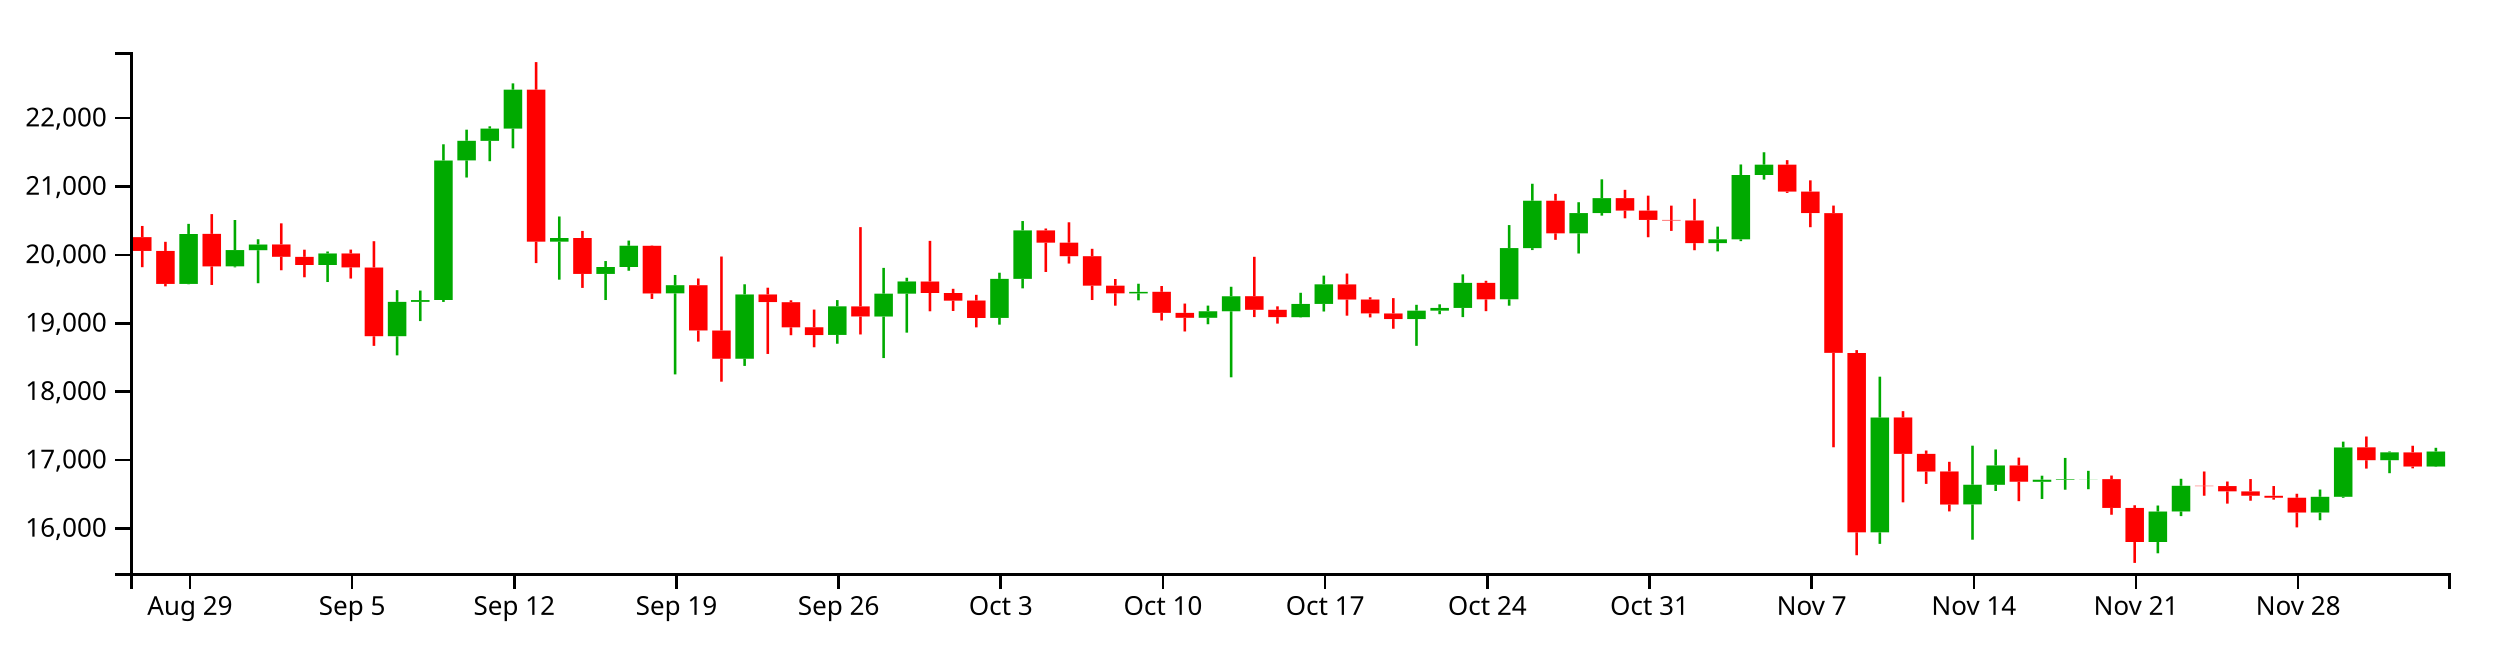
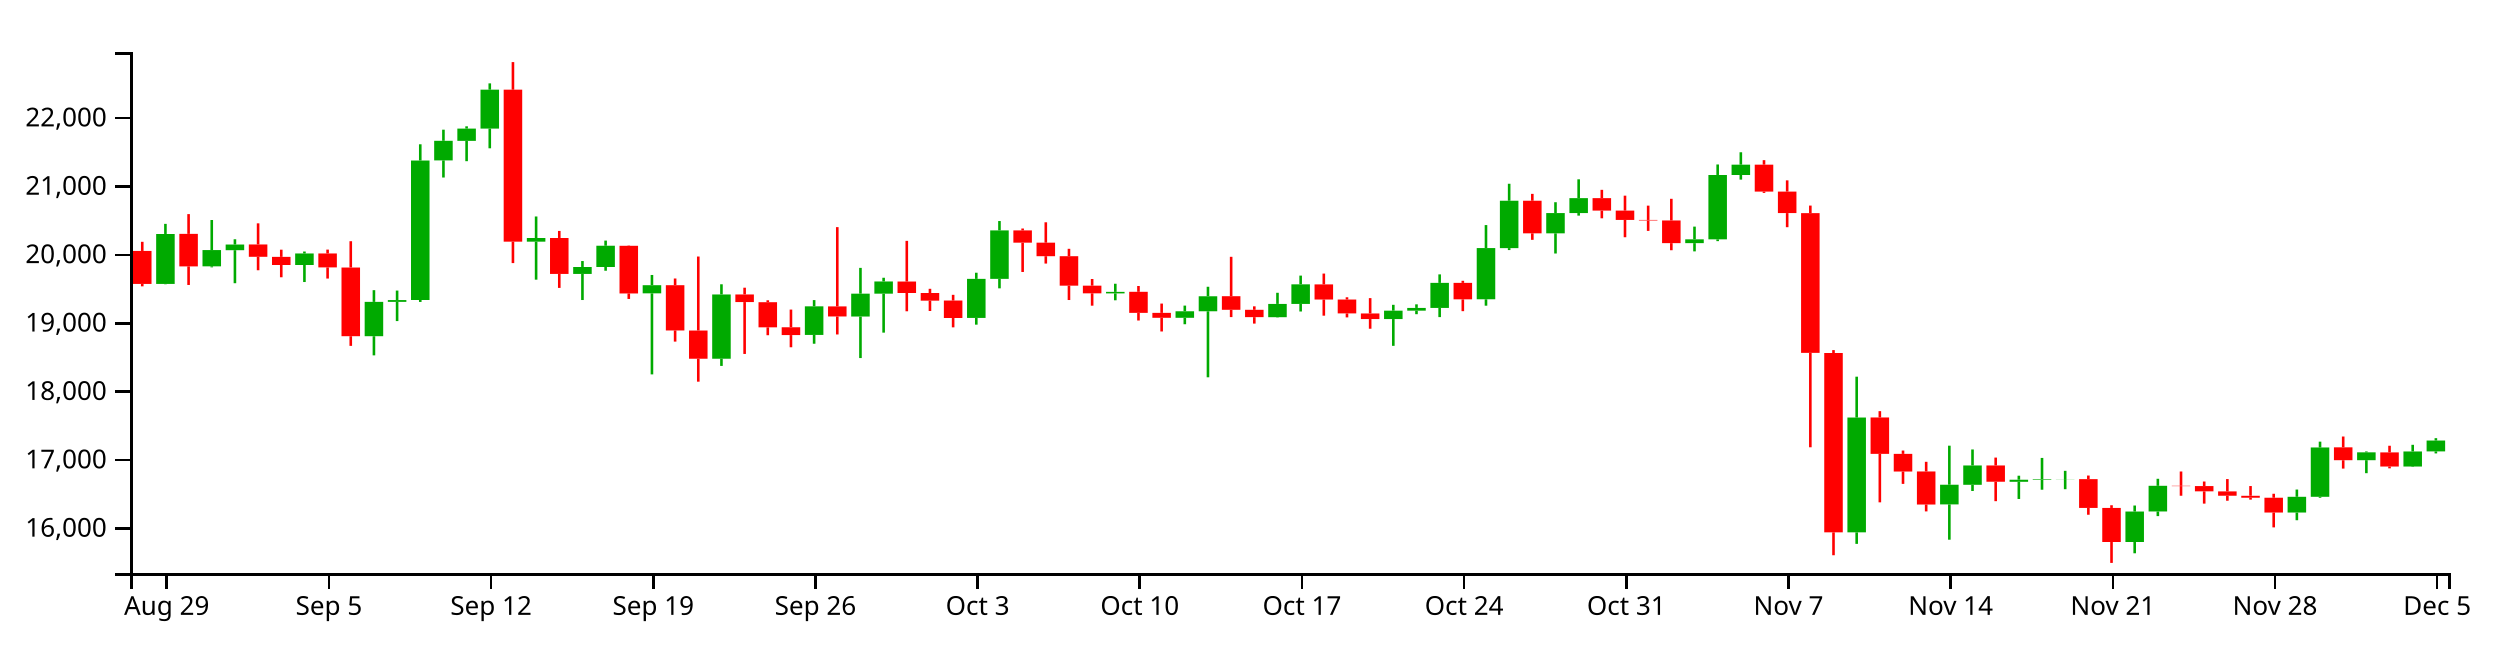
<svg xmlns="http://www.w3.org/2000/svg" version="1.1" width="960" height="250">
  <g transform="translate(50,20)">
    <style>.axis path,.axis line{fill:none;stroke:#000;shape-rendering:crispEdges;}path.candle{stroke:#000000;}path.candle.body{stroke-width:0;}path.candle.up{fill:#00AA00;stroke:#00AA00;}path.candle.down{fill:#FF0000;stroke:#FF0000;}</style>
    <g class="candlestick">
      <g class="data">
-         <path class="candle body up" d="M 18.86 89.02 l 7.117 0 L 25.978 69.847 l -7.117 0 L 18.86 89.02 M 36.653 82.26 l 7.117 0 L 43.77 76.037 l -7.117 0 L 36.653 82.26 M 45.55 76.078 l 7.117 0 L 52.667 73.898 l -7.117 0 L 45.55 76.078 M 72.239 81.75 l 7.117 0 L 79.356 77.342 l -7.117 0 L 72.239 81.75 M 98.928 109.11 l 7.117 0 L 106.046 95.921 l -7.117 0 L 98.928 109.11 M 107.825 95.92 l 7.117 0 L 114.942 95.213 l -7.117 0 L 107.825 95.92 M 116.721 95.193 l 7.117 0 L 123.838 41.633 l -7.117 0 L 116.721 95.193 M 125.618 41.593 l 7.117 0 L 132.735 34.063 l -7.117 0 L 125.618 41.593 M 134.514 34.093 l 7.117 0 L 141.631 29.375 l -7.117 0 L 134.514 34.093 M 143.411 29.375 l 7.117 0 L 150.528 14.436 l -7.117 0 L 143.411 29.375 M 161.204 72.791 l 7.117 0 L 168.321 71.396 l -7.117 0 L 161.204 72.791 M 178.996 85.179 l 7.117 0 L 186.114 82.516 l -7.117 0 L 178.996 85.179 M 187.893 82.516 l 7.117 0 L 195.01 74.366 l -7.117 0 L 187.893 82.516 M 205.686 92.648 l 7.117 0 L 212.803 89.508 l -7.117 0 L 205.686 92.648 M 232.375 117.756 l 7.117 0 L 239.492 93.064 l -7.117 0 L 232.375 117.756 M 267.961 108.623 l 7.117 0 L 275.078 97.628 l -7.117 0 L 267.961 108.623 M 285.754 101.56 l 7.117 0 L 292.871 92.77 l -7.117 0 L 285.754 101.56 M 294.65 92.77 l 7.117 0 L 301.767 88.077 l -7.117 0 L 294.65 92.77 M 330.236 102.095 l 7.117 0 L 337.353 87.091 l -7.117 0 L 330.236 102.095 M 339.132 87.091 l 7.117 0 L 346.25 68.479 l -7.117 0 L 339.132 87.091 M 383.615 92.673 l 7.117 0 L 390.732 92.082 l -7.117 0 L 383.615 92.673 M 410.304 102.035 l 7.117 0 L 417.421 99.527 l -7.117 0 L 410.304 102.035 M 419.2 99.538 l 7.117 0 L 426.317 93.76 l -7.117 0 L 419.2 99.538 M 445.89 101.815 l 7.117 0 L 453.007 96.705 l -7.117 0 L 445.89 101.815 M 454.786 96.705 l 7.117 0 L 461.903 89.171 l -7.117 0 L 454.786 96.705 M 490.372 102.51 l 7.117 0 L 497.489 99.294 l -7.117 0 L 490.372 102.51 M 499.268 99.294 l 7.117 0 L 506.385 98.244 l -7.117 0 L 499.268 99.294 M 508.165 98.246 l 7.117 0 L 515.282 88.632 l -7.117 0 L 508.165 98.246 M 525.958 94.929 l 7.117 0 L 533.075 75.247 l -7.117 0 L 525.958 94.929 M 534.854 75.275 l 7.117 0 L 541.971 57.088 l -7.117 0 L 534.854 75.275 M 552.647 69.6 l 7.117 0 L 559.764 61.808 l -7.117 0 L 552.647 69.6 M 561.543 61.808 l 7.117 0 L 568.661 56.088 l -7.117 0 L 561.543 61.808 M 606.026 73.363 l 7.117 0 L 613.143 71.893 l -7.117 0 L 606.026 73.363 M 614.922 71.911 l 7.117 0 L 622.039 47.189 l -7.117 0 L 614.922 71.911 M 623.818 47.189 l 7.117 0 L 630.936 43.228 l -7.117 0 L 623.818 47.189 M 668.301 184.424 l 7.117 0 L 675.418 140.346 l -7.117 0 L 668.301 184.424 M 703.886 173.68 l 7.117 0 L 711.004 166.126 l -7.117 0 L 703.886 173.68 M 712.783 166.171 l 7.117 0 L 719.9 158.744 l -7.117 0 L 712.783 166.171 M 730.576 165.019 l 7.117 0 L 737.693 164.206 l -7.117 0 L 730.576 165.019 M 739.472 164.206 l 7.117 0 L 746.589 163.999 l -7.117 0 L 739.472 164.206 M 748.369 164.026 l 7.117 0 L 755.486 163.993 l -7.117 0 L 748.369 164.026 M 775.058 188.137 l 7.117 0 L 782.175 176.434 l -7.117 0 L 775.058 188.137 M 783.954 176.407 l 7.117 0 L 791.072 166.555 l -7.117 0 L 783.954 176.407 M 837.333 176.821 l 7.117 0 L 844.45 170.772 l -7.117 0 L 837.333 176.821 M 846.23 170.762 l 7.117 0 L 853.347 151.835 l -7.117 0 L 846.23 170.762 M 864.022 156.71 l 7.117 0 L 871.14 153.697 l -7.117 0 L 864.022 156.71 M 881.815 159.147 l 7.117 0 L 888.932 153.386 l -7.117 0 L 881.815 159.147" />
-         <path class="candle body down" d="M 1.068 71.07 l 7.117 0 L 8.185 76.363 l -7.117 0 L 1.068 71.07 M 9.964 76.363 l 7.117 0 L 17.081 89.02 l -7.117 0 L 9.964 76.363 M 27.757 69.808 l 7.117 0 L 34.874 82.296 l -7.117 0 L 27.757 69.808 M 54.446 73.867 l 7.117 0 L 61.563 78.614 l -7.117 0 L 54.446 73.867 M 63.343 78.637 l 7.117 0 L 70.46 81.765 l -7.117 0 L 63.343 78.637 M 81.136 77.342 l 7.117 0 L 88.253 82.685 l -7.117 0 L 81.136 77.342 M 90.032 82.725 l 7.117 0 L 97.149 109.11 l -7.117 0 L 90.032 82.725 M 152.307 14.444 l 7.117 0 L 159.424 72.792 l -7.117 0 L 152.307 14.444 M 170.1 71.384 l 7.117 0 L 177.217 85.179 l -7.117 0 L 170.1 71.384 M 196.789 74.393 l 7.117 0 L 203.906 92.682 l -7.117 0 L 196.789 74.393 M 214.582 89.508 l 7.117 0 L 221.699 106.893 l -7.117 0 L 214.582 89.508 M 223.479 106.912 l 7.117 0 L 230.596 117.756 l -7.117 0 L 223.479 106.912 M 241.271 93.064 l 7.117 0 L 248.389 95.998 l -7.117 0 L 241.271 93.064 M 250.168 96.033 l 7.117 0 L 257.285 105.699 l -7.117 0 L 250.168 96.033 M 259.064 105.659 l 7.117 0 L 266.182 108.669 l -7.117 0 L 259.064 105.659 M 276.857 97.658 l 7.117 0 L 283.974 101.533 l -7.117 0 L 276.857 97.658 M 303.547 88.103 l 7.117 0 L 310.664 92.513 l -7.117 0 L 303.547 88.103 M 312.443 92.513 l 7.117 0 L 319.56 95.445 l -7.117 0 L 312.443 92.513 M 321.339 95.411 l 7.117 0 L 328.457 102.119 l -7.117 0 L 321.339 95.411 M 348.029 68.479 l 7.117 0 L 355.146 73.194 l -7.117 0 L 348.029 68.479 M 356.925 73.194 l 7.117 0 L 364.042 78.383 l -7.117 0 L 356.925 73.194 M 365.822 78.383 l 7.117 0 L 372.939 89.69 l -7.117 0 L 365.822 78.383 M 374.718 89.69 l 7.117 0 L 381.835 92.635 l -7.117 0 L 374.718 89.69 M 392.511 92.057 l 7.117 0 L 399.628 100.148 l -7.117 0 L 392.511 92.057 M 401.407 100.148 l 7.117 0 L 408.525 102.035 l -7.117 0 L 401.407 100.148 M 428.097 93.748 l 7.117 0 L 435.214 98.965 l -7.117 0 L 428.097 93.748 M 436.993 98.965 l 7.117 0 L 444.11 101.789 l -7.117 0 L 436.993 98.965 M 463.683 89.207 l 7.117 0 L 470.8 95.012 l -7.117 0 L 463.683 89.207 M 472.579 95.012 l 7.117 0 L 479.696 100.355 l -7.117 0 L 472.579 95.012 M 481.475 100.372 l 7.117 0 L 488.593 102.51 l -7.117 0 L 481.475 100.372 M 517.061 88.632 l 7.117 0 L 524.178 94.952 l -7.117 0 L 517.061 88.632 M 543.75 57.087 l 7.117 0 L 550.868 69.6 l -7.117 0 L 543.75 57.087 M 570.44 56.087 l 7.117 0 L 577.557 60.872 l -7.117 0 L 570.44 56.087 M 579.336 60.872 l 7.117 0 L 586.453 64.463 l -7.117 0 L 579.336 60.872 M 588.233 64.463 l 7.117 0 L 595.35 64.65 l -7.117 0 L 588.233 64.463 M 597.129 64.671 l 7.117 0 L 604.246 73.363 l -7.117 0 L 597.129 64.671 M 632.715 43.228 l 7.117 0 L 639.832 53.569 l -7.117 0 L 632.715 43.228 M 641.611 53.569 l 7.117 0 L 648.729 61.827 l -7.117 0 L 641.611 53.569 M 650.508 61.839 l 7.117 0 L 657.625 115.501 l -7.117 0 L 650.508 61.839 M 659.404 115.55 l 7.117 0 L 666.521 184.42 l -7.117 0 L 659.404 115.55 M 677.197 140.312 l 7.117 0 L 684.314 154.286 l -7.117 0 L 677.197 140.312 M 686.094 154.295 l 7.117 0 L 693.211 161.067 l -7.117 0 L 686.094 154.295 M 694.99 161.039 l 7.117 0 L 702.107 173.731 l -7.117 0 L 694.99 161.039 M 721.679 158.744 l 7.117 0 L 728.796 164.989 l -7.117 0 L 721.679 158.744 M 757.265 163.993 l 7.117 0 L 764.382 175.034 l -7.117 0 L 757.265 163.993 M 766.162 175.053 l 7.117 0 L 773.279 188.137 l -7.117 0 L 766.162 175.053 M 792.851 166.555 l 7.117 0 L 799.968 166.664 l -7.117 0 L 792.851 166.555 M 801.747 166.649 l 7.117 0 L 808.864 168.681 l -7.117 0 L 801.747 166.649 M 810.644 168.702 l 7.117 0 L 817.761 170.351 l -7.117 0 L 810.644 168.702 M 819.54 170.376 l 7.117 0 L 826.657 171.133 l -7.117 0 L 819.54 170.376 M 828.437 171.133 l 7.117 0 L 835.554 176.802 l -7.117 0 L 828.437 171.133 M 855.126 151.785 l 7.117 0 L 862.243 156.727 l -7.117 0 L 855.126 151.785 M 872.919 153.713 l 7.117 0 L 880.036 159.147 l -7.117 0 L 872.919 153.713" />
+         <path class="candle body up" d="M 9.964 89.02 l 7.117 0 L 17.081 69.847 l -7.117 0 L 9.964 89.02 M 27.757 82.26 l 7.117 0 L 34.874 76.037 l -7.117 0 L 27.757 82.26 M 36.653 76.078 l 7.117 0 L 43.77 73.898 l -7.117 0 L 36.653 76.078 M 63.343 81.75 l 7.117 0 L 70.46 77.342 l -7.117 0 L 63.343 81.75 M 90.032 109.11 l 7.117 0 L 97.149 95.921 l -7.117 0 L 90.032 109.11 M 98.928 95.92 l 7.117 0 L 106.046 95.213 l -7.117 0 L 98.928 95.92 M 107.825 95.193 l 7.117 0 L 114.942 41.633 l -7.117 0 L 107.825 95.193 M 116.721 41.593 l 7.117 0 L 123.838 34.063 l -7.117 0 L 116.721 41.593 M 125.618 34.093 l 7.117 0 L 132.735 29.375 l -7.117 0 L 125.618 34.093 M 134.514 29.375 l 7.117 0 L 141.631 14.436 l -7.117 0 L 134.514 29.375 M 152.307 72.791 l 7.117 0 L 159.424 71.396 l -7.117 0 L 152.307 72.791 M 170.1 85.179 l 7.117 0 L 177.217 82.516 l -7.117 0 L 170.1 85.179 M 178.996 82.516 l 7.117 0 L 186.114 74.366 l -7.117 0 L 178.996 82.516 M 196.789 92.648 l 7.117 0 L 203.906 89.508 l -7.117 0 L 196.789 92.648 M 223.479 117.756 l 7.117 0 L 230.596 93.064 l -7.117 0 L 223.479 117.756 M 259.064 108.623 l 7.117 0 L 266.182 97.628 l -7.117 0 L 259.064 108.623 M 276.857 101.56 l 7.117 0 L 283.974 92.77 l -7.117 0 L 276.857 101.56 M 285.754 92.77 l 7.117 0 L 292.871 88.077 l -7.117 0 L 285.754 92.77 M 321.339 102.095 l 7.117 0 L 328.457 87.091 l -7.117 0 L 321.339 102.095 M 330.236 87.091 l 7.117 0 L 337.353 68.479 l -7.117 0 L 330.236 87.091 M 374.718 92.673 l 7.117 0 L 381.835 92.082 l -7.117 0 L 374.718 92.673 M 401.407 102.035 l 7.117 0 L 408.525 99.527 l -7.117 0 L 401.407 102.035 M 410.304 99.538 l 7.117 0 L 417.421 93.76 l -7.117 0 L 410.304 99.538 M 436.993 101.815 l 7.117 0 L 444.11 96.705 l -7.117 0 L 436.993 101.815 M 445.89 96.705 l 7.117 0 L 453.007 89.171 l -7.117 0 L 445.89 96.705 M 481.475 102.51 l 7.117 0 L 488.593 99.294 l -7.117 0 L 481.475 102.51 M 490.372 99.294 l 7.117 0 L 497.489 98.244 l -7.117 0 L 490.372 99.294 M 499.268 98.246 l 7.117 0 L 506.385 88.632 l -7.117 0 L 499.268 98.246 M 517.061 94.929 l 7.117 0 L 524.178 75.247 l -7.117 0 L 517.061 94.929 M 525.958 75.275 l 7.117 0 L 533.075 57.088 l -7.117 0 L 525.958 75.275 M 543.75 69.6 l 7.117 0 L 550.868 61.808 l -7.117 0 L 543.75 69.6 M 552.647 61.808 l 7.117 0 L 559.764 56.088 l -7.117 0 L 552.647 61.808 M 597.129 73.363 l 7.117 0 L 604.246 71.893 l -7.117 0 L 597.129 73.363 M 606.026 71.911 l 7.117 0 L 613.143 47.189 l -7.117 0 L 606.026 71.911 M 614.922 47.189 l 7.117 0 L 622.039 43.228 l -7.117 0 L 614.922 47.189 M 659.404 184.424 l 7.117 0 L 666.521 140.346 l -7.117 0 L 659.404 184.424 M 694.99 173.68 l 7.117 0 L 702.107 166.126 l -7.117 0 L 694.99 173.68 M 703.886 166.171 l 7.117 0 L 711.004 158.744 l -7.117 0 L 703.886 166.171 M 721.679 165.019 l 7.117 0 L 728.796 164.206 l -7.117 0 L 721.679 165.019 M 730.576 164.206 l 7.117 0 L 737.693 163.999 l -7.117 0 L 730.576 164.206 M 739.472 164.026 l 7.117 0 L 746.589 163.993 l -7.117 0 L 739.472 164.026 M 766.162 188.137 l 7.117 0 L 773.279 176.434 l -7.117 0 L 766.162 188.137 M 775.058 176.407 l 7.117 0 L 782.175 166.555 l -7.117 0 L 775.058 176.407 M 828.437 176.821 l 7.117 0 L 835.554 170.772 l -7.117 0 L 828.437 176.821 M 837.333 170.762 l 7.117 0 L 844.45 151.835 l -7.117 0 L 837.333 170.762 M 855.126 156.71 l 7.117 0 L 862.243 153.697 l -7.117 0 L 855.126 156.71 M 872.919 159.147 l 7.117 0 L 880.036 153.357 l -7.117 0 L 872.919 159.147 M 881.815 153.332 l 7.117 0 L 888.932 149.167 l -7.117 0 L 881.815 153.332" />
+         <path class="candle body down" d="M 1.068 76.363 l 7.117 0 L 8.185 89.02 l -7.117 0 L 1.068 76.363 M 18.86 69.808 l 7.117 0 L 25.978 82.296 l -7.117 0 L 18.86 69.808 M 45.55 73.867 l 7.117 0 L 52.667 78.614 l -7.117 0 L 45.55 73.867 M 54.446 78.637 l 7.117 0 L 61.563 81.765 l -7.117 0 L 54.446 78.637 M 72.239 77.342 l 7.117 0 L 79.356 82.685 l -7.117 0 L 72.239 77.342 M 81.136 82.725 l 7.117 0 L 88.253 109.11 l -7.117 0 L 81.136 82.725 M 143.411 14.444 l 7.117 0 L 150.528 72.792 l -7.117 0 L 143.411 14.444 M 161.204 71.384 l 7.117 0 L 168.321 85.179 l -7.117 0 L 161.204 71.384 M 187.893 74.393 l 7.117 0 L 195.01 92.682 l -7.117 0 L 187.893 74.393 M 205.686 89.508 l 7.117 0 L 212.803 106.893 l -7.117 0 L 205.686 89.508 M 214.582 106.912 l 7.117 0 L 221.699 117.756 l -7.117 0 L 214.582 106.912 M 232.375 93.064 l 7.117 0 L 239.492 95.998 l -7.117 0 L 232.375 93.064 M 241.271 96.033 l 7.117 0 L 248.389 105.699 l -7.117 0 L 241.271 96.033 M 250.168 105.659 l 7.117 0 L 257.285 108.669 l -7.117 0 L 250.168 105.659 M 267.961 97.658 l 7.117 0 L 275.078 101.533 l -7.117 0 L 267.961 97.658 M 294.65 88.103 l 7.117 0 L 301.767 92.513 l -7.117 0 L 294.65 88.103 M 303.547 92.513 l 7.117 0 L 310.664 95.445 l -7.117 0 L 303.547 92.513 M 312.443 95.411 l 7.117 0 L 319.56 102.119 l -7.117 0 L 312.443 95.411 M 339.132 68.479 l 7.117 0 L 346.25 73.194 l -7.117 0 L 339.132 68.479 M 348.029 73.194 l 7.117 0 L 355.146 78.383 l -7.117 0 L 348.029 73.194 M 356.925 78.383 l 7.117 0 L 364.042 89.69 l -7.117 0 L 356.925 78.383 M 365.822 89.69 l 7.117 0 L 372.939 92.635 l -7.117 0 L 365.822 89.69 M 383.615 92.057 l 7.117 0 L 390.732 100.148 l -7.117 0 L 383.615 92.057 M 392.511 100.148 l 7.117 0 L 399.628 102.035 l -7.117 0 L 392.511 100.148 M 419.2 93.748 l 7.117 0 L 426.317 98.965 l -7.117 0 L 419.2 93.748 M 428.097 98.965 l 7.117 0 L 435.214 101.789 l -7.117 0 L 428.097 98.965 M 454.786 89.207 l 7.117 0 L 461.903 95.012 l -7.117 0 L 454.786 89.207 M 463.683 95.012 l 7.117 0 L 470.8 100.355 l -7.117 0 L 463.683 95.012 M 472.579 100.372 l 7.117 0 L 479.696 102.51 l -7.117 0 L 472.579 100.372 M 508.165 88.632 l 7.117 0 L 515.282 94.952 l -7.117 0 L 508.165 88.632 M 534.854 57.087 l 7.117 0 L 541.971 69.6 l -7.117 0 L 534.854 57.087 M 561.543 56.087 l 7.117 0 L 568.661 60.872 l -7.117 0 L 561.543 56.087 M 570.44 60.872 l 7.117 0 L 577.557 64.463 l -7.117 0 L 570.44 60.872 M 579.336 64.463 l 7.117 0 L 586.453 64.65 l -7.117 0 L 579.336 64.463 M 588.233 64.671 l 7.117 0 L 595.35 73.363 l -7.117 0 L 588.233 64.671 M 623.818 43.228 l 7.117 0 L 630.936 53.569 l -7.117 0 L 623.818 43.228 M 632.715 53.569 l 7.117 0 L 639.832 61.827 l -7.117 0 L 632.715 53.569 M 641.611 61.839 l 7.117 0 L 648.729 115.501 l -7.117 0 L 641.611 61.839 M 650.508 115.55 l 7.117 0 L 657.625 184.42 l -7.117 0 L 650.508 115.55 M 668.301 140.312 l 7.117 0 L 675.418 154.286 l -7.117 0 L 668.301 140.312 M 677.197 154.295 l 7.117 0 L 684.314 161.067 l -7.117 0 L 677.197 154.295 M 686.094 161.039 l 7.117 0 L 693.211 173.731 l -7.117 0 L 686.094 161.039 M 712.783 158.744 l 7.117 0 L 719.9 164.989 l -7.117 0 L 712.783 158.744 M 748.369 163.993 l 7.117 0 L 755.486 175.034 l -7.117 0 L 748.369 163.993 M 757.265 175.053 l 7.117 0 L 764.382 188.137 l -7.117 0 L 757.265 175.053 M 783.954 166.555 l 7.117 0 L 791.072 166.664 l -7.117 0 L 783.954 166.555 M 792.851 166.649 l 7.117 0 L 799.968 168.681 l -7.117 0 L 792.851 166.649 M 801.747 168.702 l 7.117 0 L 808.864 170.351 l -7.117 0 L 801.747 168.702 M 810.644 170.376 l 7.117 0 L 817.761 171.133 l -7.117 0 L 810.644 170.376 M 819.54 171.133 l 7.117 0 L 826.657 176.802 l -7.117 0 L 819.54 171.133 M 846.23 151.785 l 7.117 0 L 853.347 156.727 l -7.117 0 L 846.23 151.785 M 864.022 153.713 l 7.117 0 L 871.14 159.147 l -7.117 0 L 864.022 153.713" />
        <path class="candle body equal" />
-         <path class="candle wick up" d="M 22.419 65.963 L 22.419 69.847 M 22.419 89.02 L 22.419 89.147 M 40.212 64.482 L 40.212 76.037 M 40.212 82.26 L 40.212 82.656 M 49.108 71.878 L 49.108 73.898 M 49.108 76.078 L 49.108 88.756 M 75.798 76.582 L 75.798 77.342 M 75.798 81.75 L 75.798 88.298 M 102.487 91.424 L 102.487 95.921 M 102.487 109.11 L 102.487 116.458 M 111.383 91.577 L 111.383 95.213 M 111.383 95.92 L 111.383 103.296 M 120.28 35.406 L 120.28 41.633 M 120.28 95.193 L 120.28 95.949 M 129.176 29.797 L 129.176 34.063 M 129.176 41.593 L 129.176 48.171 M 138.073 28.505 L 138.073 29.375 M 138.073 34.093 L 138.073 41.898 M 146.969 12.013 L 146.969 14.436 M 146.969 29.375 L 146.969 36.948 M 164.762 63.13 L 164.762 71.396 M 164.762 72.791 L 164.762 87.392 M 182.555 80.239 L 182.555 82.516 M 182.555 85.179 L 182.555 95.207 M 191.451 72.387 L 191.451 74.366 M 191.451 82.516 L 191.451 83.966 M 209.244 85.591 L 209.244 89.508 M 209.244 92.648 L 209.244 123.764 M 235.934 89.163 L 235.934 93.064 M 235.934 117.756 L 235.934 120.513 M 271.519 95.235 L 271.519 97.628 M 271.519 108.623 L 271.519 111.995 M 289.312 82.865 L 289.312 92.77 M 289.312 101.56 L 289.312 117.495 M 298.209 86.659 L 298.209 88.077 M 298.209 92.77 L 298.209 107.734 M 333.794 84.727 L 333.794 87.091 M 333.794 102.095 L 333.794 104.67 M 342.691 64.876 L 342.691 68.479 M 342.691 87.091 L 342.691 90.727 M 387.173 88.957 L 387.173 92.082 M 387.173 92.673 L 387.173 95.311 M 413.862 97.353 L 413.862 99.527 M 413.862 102.035 L 413.862 104.507 M 422.759 90.118 L 422.759 93.76 M 422.759 99.538 L 422.759 124.882 M 449.448 92.428 L 449.448 96.705 M 449.448 101.815 L 449.448 101.937 M 458.345 85.833 L 458.345 89.171 M 458.345 96.705 L 458.345 99.618 M 493.93 97.046 L 493.93 99.294 M 493.93 102.51 L 493.93 112.802 M 502.827 96.862 L 502.827 98.244 M 502.827 99.294 L 502.827 100.651 M 511.723 85.36 L 511.723 88.632 M 511.723 98.246 L 511.723 101.77 M 529.516 66.429 L 529.516 75.247 M 529.516 94.929 L 529.516 97.387 M 538.413 50.564 L 538.413 57.088 M 538.413 75.275 L 538.413 76.026 M 556.206 57.654 L 556.206 61.808 M 556.206 69.6 L 556.206 77.348 M 565.102 48.857 L 565.102 56.088 M 565.102 61.808 L 565.102 62.801 M 609.584 67.021 L 609.584 71.893 M 609.584 73.363 L 609.584 76.53 M 618.481 43.157 L 618.481 47.189 M 618.481 71.911 L 618.481 72.598 M 627.377 38.467 L 627.377 43.228 M 627.377 47.189 L 627.377 48.971 M 671.859 124.646 L 671.859 140.346 M 671.859 184.424 L 671.859 188.847 M 707.445 151.143 L 707.445 166.126 M 707.445 173.68 L 707.445 187.246 M 716.341 152.595 L 716.341 158.744 M 716.341 166.171 L 716.341 168.535 M 734.134 162.671 L 734.134 164.206 M 734.134 165.019 L 734.134 171.607 M 743.031 155.844 L 743.031 163.999 M 743.031 164.206 L 743.031 168.054 M 751.927 160.796 L 751.927 163.993 M 751.927 164.026 L 751.927 167.857 M 778.617 174.121 L 778.617 176.434 M 778.617 188.137 L 778.617 192.461 M 787.513 163.853 L 787.513 166.555 M 787.513 176.407 L 787.513 178.186 M 840.892 167.984 L 840.892 170.772 M 840.892 176.821 L 840.892 179.767 M 849.788 149.593 L 849.788 151.835 M 849.788 170.762 L 849.788 171.146 M 867.581 153.356 L 867.581 153.697 M 867.581 156.71 L 867.581 161.704 M 885.374 151.957 L 885.374 153.386 M 885.374 159.147 L 885.374 159.33" style="stroke-width: 1px;" />
-         <path class="candle wick down" d="M 4.626 66.769 L 4.626 71.07 M 4.626 76.363 L 4.626 82.602 M 13.523 72.855 L 13.523 76.363 M 13.523 89.02 L 13.523 89.955 M 31.315 62.217 L 31.315 69.808 M 31.315 82.296 L 31.315 89.43 M 58.005 65.762 L 58.005 73.867 M 58.005 78.614 L 58.005 83.776 M 66.901 75.881 L 66.901 78.637 M 66.901 81.765 L 66.901 86.47 M 84.694 75.846 L 84.694 77.342 M 84.694 82.685 L 84.694 86.966 M 93.591 72.623 L 93.591 82.725 M 93.591 109.11 L 93.591 112.815 M 155.866 3.846 L 155.866 14.444 M 155.866 72.792 L 155.866 81.027 M 173.659 68.678 L 173.659 71.384 M 173.659 85.179 L 173.659 90.559 M 200.348 74.271 L 200.348 74.393 M 200.348 92.682 L 200.348 94.797 M 218.141 86.945 L 218.141 89.508 M 218.141 106.893 L 218.141 111.177 M 227.037 78.506 L 227.037 106.912 M 227.037 117.756 L 227.037 126.563 M 244.83 90.48 L 244.83 93.064 M 244.83 95.998 L 244.83 115.916 M 253.727 95.309 L 253.727 96.033 M 253.727 105.699 L 253.727 108.723 M 262.623 98.878 L 262.623 105.659 M 262.623 108.669 L 262.623 113.348 M 280.416 67.217 L 280.416 97.658 M 280.416 101.533 L 280.416 108.434 M 307.105 72.492 L 307.105 88.103 M 307.105 92.513 L 307.105 99.531 M 316.002 90.901 L 316.002 92.513 M 316.002 95.445 L 316.002 99.424 M 324.898 93.214 L 324.898 95.411 M 324.898 102.119 L 324.898 105.703 M 351.587 67.749 L 351.587 68.479 M 351.587 73.194 L 351.587 84.44 M 360.484 65.359 L 360.484 73.194 M 360.484 78.383 L 360.484 81.21 M 369.38 75.543 L 369.38 78.383 M 369.38 89.69 L 369.38 95.207 M 378.277 87.135 L 378.277 89.69 M 378.277 92.635 L 378.277 97.383 M 396.07 89.824 L 396.07 92.057 M 396.07 100.148 L 396.07 103.079 M 404.966 96.571 L 404.966 100.148 M 404.966 102.035 L 404.966 107.287 M 431.655 78.614 L 431.655 93.748 M 431.655 98.965 L 431.655 101.763 M 440.552 97.632 L 440.552 98.965 M 440.552 101.789 L 440.552 104.263 M 467.241 85.053 L 467.241 89.207 M 467.241 95.012 L 467.241 101.221 M 476.138 94.153 L 476.138 95.012 M 476.138 100.355 L 476.138 101.878 M 485.034 94.477 L 485.034 100.372 M 485.034 102.51 L 485.034 106.237 M 520.62 87.824 L 520.62 88.632 M 520.62 94.952 L 520.62 99.488 M 547.309 54.445 L 547.309 57.087 M 547.309 69.6 L 547.309 72.098 M 573.998 52.896 L 573.998 56.087 M 573.998 60.872 L 573.998 63.826 M 582.895 55.136 L 582.895 60.872 M 582.895 64.463 L 582.895 71.101 M 591.791 58.968 L 591.791 64.463 M 591.791 64.65 L 591.791 68.665 M 600.688 56.341 L 600.688 64.671 M 600.688 73.363 L 600.688 76.089 M 636.273 41.497 L 636.273 43.228 M 636.273 53.569 L 636.273 54.08 M 645.17 49.257 L 645.17 53.569 M 645.17 61.827 L 645.17 67.243 M 654.066 58.944 L 654.066 61.839 M 654.066 115.501 L 654.066 151.751 M 662.963 114.437 L 662.963 115.55 M 662.963 184.42 L 662.963 193.213 M 680.756 137.881 L 680.756 140.312 M 680.756 154.286 L 680.756 172.897 M 689.652 153.005 L 689.652 154.295 M 689.652 161.067 L 689.652 165.812 M 698.549 157.333 L 698.549 161.039 M 698.549 173.731 L 698.549 176.379 M 725.238 155.714 L 725.238 158.744 M 725.238 164.989 L 725.238 172.451 M 760.824 162.61 L 760.824 163.993 M 760.824 175.034 L 760.824 177.666 M 769.72 174.016 L 769.72 175.053 M 769.72 188.137 L 769.72 196.154 M 796.409 161.053 L 796.409 166.555 M 796.409 166.664 L 796.409 170.364 M 805.306 164.904 L 805.306 166.649 M 805.306 168.681 L 805.306 173.391 M 814.202 163.958 L 814.202 168.702 M 814.202 170.351 L 814.202 172.283 M 823.099 166.637 L 823.099 170.376 M 823.099 171.133 L 823.099 171.863 M 831.995 169.603 L 831.995 171.133 M 831.995 176.802 L 831.995 182.517 M 858.685 147.624 L 858.685 151.785 M 858.685 156.727 L 858.685 159.94 M 876.477 151.17 L 876.477 153.713 M 876.477 159.147 L 876.477 159.842" style="stroke-width: 1px;" />
+         <path class="candle wick up" d="M 13.523 65.963 L 13.523 69.847 M 13.523 89.02 L 13.523 89.147 M 31.315 64.482 L 31.315 76.037 M 31.315 82.26 L 31.315 82.656 M 40.212 71.878 L 40.212 73.898 M 40.212 76.078 L 40.212 88.756 M 66.901 76.582 L 66.901 77.342 M 66.901 81.75 L 66.901 88.298 M 93.591 91.424 L 93.591 95.921 M 93.591 109.11 L 93.591 116.458 M 102.487 91.577 L 102.487 95.213 M 102.487 95.92 L 102.487 103.296 M 111.383 35.406 L 111.383 41.633 M 111.383 95.193 L 111.383 95.949 M 120.28 29.797 L 120.28 34.063 M 120.28 41.593 L 120.28 48.171 M 129.176 28.505 L 129.176 29.375 M 129.176 34.093 L 129.176 41.898 M 138.073 12.013 L 138.073 14.436 M 138.073 29.375 L 138.073 36.948 M 155.866 63.13 L 155.866 71.396 M 155.866 72.791 L 155.866 87.392 M 173.659 80.239 L 173.659 82.516 M 173.659 85.179 L 173.659 95.207 M 182.555 72.387 L 182.555 74.366 M 182.555 82.516 L 182.555 83.966 M 200.348 85.591 L 200.348 89.508 M 200.348 92.648 L 200.348 123.764 M 227.037 89.163 L 227.037 93.064 M 227.037 117.756 L 227.037 120.513 M 262.623 95.235 L 262.623 97.628 M 262.623 108.623 L 262.623 111.995 M 280.416 82.865 L 280.416 92.77 M 280.416 101.56 L 280.416 117.495 M 289.312 86.659 L 289.312 88.077 M 289.312 92.77 L 289.312 107.734 M 324.898 84.727 L 324.898 87.091 M 324.898 102.095 L 324.898 104.67 M 333.794 64.876 L 333.794 68.479 M 333.794 87.091 L 333.794 90.727 M 378.277 88.957 L 378.277 92.082 M 378.277 92.673 L 378.277 95.311 M 404.966 97.353 L 404.966 99.527 M 404.966 102.035 L 404.966 104.507 M 413.862 90.118 L 413.862 93.76 M 413.862 99.538 L 413.862 124.882 M 440.552 92.428 L 440.552 96.705 M 440.552 101.815 L 440.552 101.937 M 449.448 85.833 L 449.448 89.171 M 449.448 96.705 L 449.448 99.618 M 485.034 97.046 L 485.034 99.294 M 485.034 102.51 L 485.034 112.802 M 493.93 96.862 L 493.93 98.244 M 493.93 99.294 L 493.93 100.651 M 502.827 85.36 L 502.827 88.632 M 502.827 98.246 L 502.827 101.77 M 520.62 66.429 L 520.62 75.247 M 520.62 94.929 L 520.62 97.387 M 529.516 50.564 L 529.516 57.088 M 529.516 75.275 L 529.516 76.026 M 547.309 57.654 L 547.309 61.808 M 547.309 69.6 L 547.309 77.348 M 556.206 48.857 L 556.206 56.088 M 556.206 61.808 L 556.206 62.801 M 600.688 67.021 L 600.688 71.893 M 600.688 73.363 L 600.688 76.53 M 609.584 43.157 L 609.584 47.189 M 609.584 71.911 L 609.584 72.598 M 618.481 38.467 L 618.481 43.228 M 618.481 47.189 L 618.481 48.971 M 662.963 124.646 L 662.963 140.346 M 662.963 184.424 L 662.963 188.847 M 698.549 151.143 L 698.549 166.126 M 698.549 173.68 L 698.549 187.246 M 707.445 152.595 L 707.445 158.744 M 707.445 166.171 L 707.445 168.535 M 725.238 162.671 L 725.238 164.206 M 725.238 165.019 L 725.238 171.607 M 734.134 155.844 L 734.134 163.999 M 734.134 164.206 L 734.134 168.054 M 743.031 160.796 L 743.031 163.993 M 743.031 164.026 L 743.031 167.857 M 769.72 174.121 L 769.72 176.434 M 769.72 188.137 L 769.72 192.461 M 778.617 163.853 L 778.617 166.555 M 778.617 176.407 L 778.617 178.186 M 831.995 167.984 L 831.995 170.772 M 831.995 176.821 L 831.995 179.767 M 840.892 149.593 L 840.892 151.835 M 840.892 170.762 L 840.892 171.146 M 858.685 153.356 L 858.685 153.697 M 858.685 156.71 L 858.685 161.704 M 876.477 150.806 L 876.477 153.357 M 876.477 159.147 L 876.477 159.33 M 885.374 148.254 L 885.374 149.167 M 885.374 153.332 L 885.374 154.114" style="stroke-width: 1px;" />
+         <path class="candle wick down" d="M 4.626 72.855 L 4.626 76.363 M 4.626 89.02 L 4.626 89.955 M 22.419 62.217 L 22.419 69.808 M 22.419 82.296 L 22.419 89.43 M 49.108 65.762 L 49.108 73.867 M 49.108 78.614 L 49.108 83.776 M 58.005 75.881 L 58.005 78.637 M 58.005 81.765 L 58.005 86.47 M 75.798 75.846 L 75.798 77.342 M 75.798 82.685 L 75.798 86.966 M 84.694 72.623 L 84.694 82.725 M 84.694 109.11 L 84.694 112.815 M 146.969 3.846 L 146.969 14.444 M 146.969 72.792 L 146.969 81.027 M 164.762 68.678 L 164.762 71.384 M 164.762 85.179 L 164.762 90.559 M 191.451 74.271 L 191.451 74.393 M 191.451 92.682 L 191.451 94.797 M 209.244 86.945 L 209.244 89.508 M 209.244 106.893 L 209.244 111.177 M 218.141 78.506 L 218.141 106.912 M 218.141 117.756 L 218.141 126.563 M 235.934 90.48 L 235.934 93.064 M 235.934 95.998 L 235.934 115.916 M 244.83 95.309 L 244.83 96.033 M 244.83 105.699 L 244.83 108.723 M 253.727 98.878 L 253.727 105.659 M 253.727 108.669 L 253.727 113.348 M 271.519 67.217 L 271.519 97.658 M 271.519 101.533 L 271.519 108.434 M 298.209 72.492 L 298.209 88.103 M 298.209 92.513 L 298.209 99.531 M 307.105 90.901 L 307.105 92.513 M 307.105 95.445 L 307.105 99.424 M 316.002 93.214 L 316.002 95.411 M 316.002 102.119 L 316.002 105.703 M 342.691 67.749 L 342.691 68.479 M 342.691 73.194 L 342.691 84.44 M 351.587 65.359 L 351.587 73.194 M 351.587 78.383 L 351.587 81.21 M 360.484 75.543 L 360.484 78.383 M 360.484 89.69 L 360.484 95.207 M 369.38 87.135 L 369.38 89.69 M 369.38 92.635 L 369.38 97.383 M 387.173 89.824 L 387.173 92.057 M 387.173 100.148 L 387.173 103.079 M 396.07 96.571 L 396.07 100.148 M 396.07 102.035 L 396.07 107.287 M 422.759 78.614 L 422.759 93.748 M 422.759 98.965 L 422.759 101.763 M 431.655 97.632 L 431.655 98.965 M 431.655 101.789 L 431.655 104.263 M 458.345 85.053 L 458.345 89.207 M 458.345 95.012 L 458.345 101.221 M 467.241 94.153 L 467.241 95.012 M 467.241 100.355 L 467.241 101.878 M 476.138 94.477 L 476.138 100.372 M 476.138 102.51 L 476.138 106.237 M 511.723 87.824 L 511.723 88.632 M 511.723 94.952 L 511.723 99.488 M 538.413 54.445 L 538.413 57.087 M 538.413 69.6 L 538.413 72.098 M 565.102 52.896 L 565.102 56.087 M 565.102 60.872 L 565.102 63.826 M 573.998 55.136 L 573.998 60.872 M 573.998 64.463 L 573.998 71.101 M 582.895 58.968 L 582.895 64.463 M 582.895 64.65 L 582.895 68.665 M 591.791 56.341 L 591.791 64.671 M 591.791 73.363 L 591.791 76.089 M 627.377 41.497 L 627.377 43.228 M 627.377 53.569 L 627.377 54.08 M 636.273 49.257 L 636.273 53.569 M 636.273 61.827 L 636.273 67.243 M 645.17 58.944 L 645.17 61.839 M 645.17 115.501 L 645.17 151.751 M 654.066 114.437 L 654.066 115.55 M 654.066 184.42 L 654.066 193.213 M 671.859 137.881 L 671.859 140.312 M 671.859 154.286 L 671.859 172.897 M 680.756 153.005 L 680.756 154.295 M 680.756 161.067 L 680.756 165.812 M 689.652 157.333 L 689.652 161.039 M 689.652 173.731 L 689.652 176.379 M 716.341 155.714 L 716.341 158.744 M 716.341 164.989 L 716.341 172.451 M 751.927 162.61 L 751.927 163.993 M 751.927 175.034 L 751.927 177.666 M 760.824 174.016 L 760.824 175.053 M 760.824 188.137 L 760.824 196.154 M 787.513 161.053 L 787.513 166.555 M 787.513 166.664 L 787.513 170.364 M 796.409 164.904 L 796.409 166.649 M 796.409 168.681 L 796.409 173.391 M 805.306 163.958 L 805.306 168.702 M 805.306 170.351 L 805.306 172.283 M 814.202 166.637 L 814.202 170.376 M 814.202 171.133 L 814.202 171.863 M 823.099 169.603 L 823.099 171.133 M 823.099 176.802 L 823.099 182.517 M 849.788 147.624 L 849.788 151.785 M 849.788 156.727 L 849.788 159.94 M 867.581 151.17 L 867.581 153.713 M 867.581 159.147 L 867.581 159.842" style="stroke-width: 1px;" />
        <path class="candle wick equal" style="stroke-width: 1px;" />
      </g>
    </g>
    <g class="x axis" transform="translate(0,200)" fill="none" font-size="10" font-family="sans-serif" text-anchor="middle">
      <path class="domain" stroke="#000" d="M0.5,6V0.5H890.5V6" />
-       <g class="tick" opacity="1" transform="translate(22.41903,0)">
+       <g class="tick" opacity="1" transform="translate(13.52259,0)">
        <line stroke="#000" y2="6" x1="0.5" x2="0.5" />
        <text fill="#000" y="9" x="0.5" dy="0.71em">Aug 29</text>
      </g>
-       <g class="tick" opacity="1" transform="translate(84.69412,0)">
+       <g class="tick" opacity="1" transform="translate(75.79768,0)">
        <line stroke="#000" y2="6" x1="0.5" x2="0.5" />
        <text fill="#000" y="9" x="0.5" dy="0.71em">Sep  5</text>
      </g>
-       <g class="tick" opacity="1" transform="translate(146.9692,0)">
+       <g class="tick" opacity="1" transform="translate(138.0728,0)">
        <line stroke="#000" y2="6" x1="0.5" x2="0.5" />
        <text fill="#000" y="9" x="0.5" dy="0.71em">Sep 12</text>
      </g>
-       <g class="tick" opacity="1" transform="translate(209.2443,0)">
+       <g class="tick" opacity="1" transform="translate(200.3479,0)">
        <line stroke="#000" y2="6" x1="0.5" x2="0.5" />
        <text fill="#000" y="9" x="0.5" dy="0.71em">Sep 19</text>
      </g>
-       <g class="tick" opacity="1" transform="translate(271.5194,0)">
+       <g class="tick" opacity="1" transform="translate(262.623,0)">
        <line stroke="#000" y2="6" x1="0.5" x2="0.5" />
        <text fill="#000" y="9" x="0.5" dy="0.71em">Sep 26</text>
      </g>
-       <g class="tick" opacity="1" transform="translate(333.7945,0)">
+       <g class="tick" opacity="1" transform="translate(324.898,0)">
        <line stroke="#000" y2="6" x1="0.5" x2="0.5" />
        <text fill="#000" y="9" x="0.5" dy="0.71em">Oct  3</text>
      </g>
-       <g class="tick" opacity="1" transform="translate(396.0696,0)">
+       <g class="tick" opacity="1" transform="translate(387.1731,0)">
        <line stroke="#000" y2="6" x1="0.5" x2="0.5" />
        <text fill="#000" y="9" x="0.5" dy="0.71em">Oct 10</text>
      </g>
-       <g class="tick" opacity="1" transform="translate(458.3447,0)">
+       <g class="tick" opacity="1" transform="translate(449.4482,0)">
        <line stroke="#000" y2="6" x1="0.5" x2="0.5" />
        <text fill="#000" y="9" x="0.5" dy="0.71em">Oct 17</text>
      </g>
-       <g class="tick" opacity="1" transform="translate(520.6198,0)">
+       <g class="tick" opacity="1" transform="translate(511.7233,0)">
        <line stroke="#000" y2="6" x1="0.5" x2="0.5" />
        <text fill="#000" y="9" x="0.5" dy="0.71em">Oct 24</text>
      </g>
-       <g class="tick" opacity="1" transform="translate(582.8948,0)">
+       <g class="tick" opacity="1" transform="translate(573.9984,0)">
        <line stroke="#000" y2="6" x1="0.5" x2="0.5" />
        <text fill="#000" y="9" x="0.5" dy="0.71em">Oct 31</text>
      </g>
-       <g class="tick" opacity="1" transform="translate(645.1699,0)">
+       <g class="tick" opacity="1" transform="translate(636.2735,0)">
        <line stroke="#000" y2="6" x1="0.5" x2="0.5" />
        <text fill="#000" y="9" x="0.5" dy="0.71em">Nov  7</text>
      </g>
-       <g class="tick" opacity="1" transform="translate(707.445,0)">
+       <g class="tick" opacity="1" transform="translate(698.5486,0)">
        <line stroke="#000" y2="6" x1="0.5" x2="0.5" />
        <text fill="#000" y="9" x="0.5" dy="0.71em">Nov 14</text>
      </g>
-       <g class="tick" opacity="1" transform="translate(769.7201,0)">
+       <g class="tick" opacity="1" transform="translate(760.8237,0)">
        <line stroke="#000" y2="6" x1="0.5" x2="0.5" />
        <text fill="#000" y="9" x="0.5" dy="0.71em">Nov 21</text>
      </g>
-       <g class="tick" opacity="1" transform="translate(831.9952,0)">
+       <g class="tick" opacity="1" transform="translate(823.0988,0)">
        <line stroke="#000" y2="6" x1="0.5" x2="0.5" />
        <text fill="#000" y="9" x="0.5" dy="0.71em">Nov 28</text>
+       </g>
+       <g class="tick" opacity="1" transform="translate(885.3739,0)">
+         <line stroke="#000" y2="6" x1="0.5" x2="0.5" />
+         <text fill="#000" y="9" x="0.5" dy="0.71em">Dec  5</text>
      </g>
    </g>
    <g class="y axis" fill="none" font-size="10" font-family="sans-serif" text-anchor="end">
      <path class="domain" stroke="#000" d="M-6,200.5H0.5V0.5H-6" />
      <g class="tick" opacity="1" transform="translate(0,182.3932)">
        <line stroke="#000" x2="-6" y1="0.5" y2="0.5" />
        <text fill="#000" x="-9" y="0.5" dy="0.32em">16,000</text>
      </g>
      <g class="tick" opacity="1" transform="translate(0,156.1324)">
        <line stroke="#000" x2="-6" y1="0.5" y2="0.5" />
        <text fill="#000" x="-9" y="0.5" dy="0.32em">17,000</text>
      </g>
      <g class="tick" opacity="1" transform="translate(0,129.8716)">
        <line stroke="#000" x2="-6" y1="0.5" y2="0.5" />
        <text fill="#000" x="-9" y="0.5" dy="0.32em">18,000</text>
      </g>
      <g class="tick" opacity="1" transform="translate(0,103.6109)">
        <line stroke="#000" x2="-6" y1="0.5" y2="0.5" />
        <text fill="#000" x="-9" y="0.5" dy="0.32em">19,000</text>
      </g>
      <g class="tick" opacity="1" transform="translate(0,77.35008)">
        <line stroke="#000" x2="-6" y1="0.5" y2="0.5" />
        <text fill="#000" x="-9" y="0.5" dy="0.32em">20,000</text>
      </g>
      <g class="tick" opacity="1" transform="translate(0,51.0893)">
        <line stroke="#000" x2="-6" y1="0.5" y2="0.5" />
        <text fill="#000" x="-9" y="0.5" dy="0.32em">21,000</text>
      </g>
      <g class="tick" opacity="1" transform="translate(0,24.82852)">
        <line stroke="#000" x2="-6" y1="0.5" y2="0.5" />
        <text fill="#000" x="-9" y="0.5" dy="0.32em">22,000</text>
      </g>
      <text transform="rotate(-90)" y="6" dy=".71em" style="text-anchor: end;">Price ($)</text>
    </g>
  </g>
</svg>
